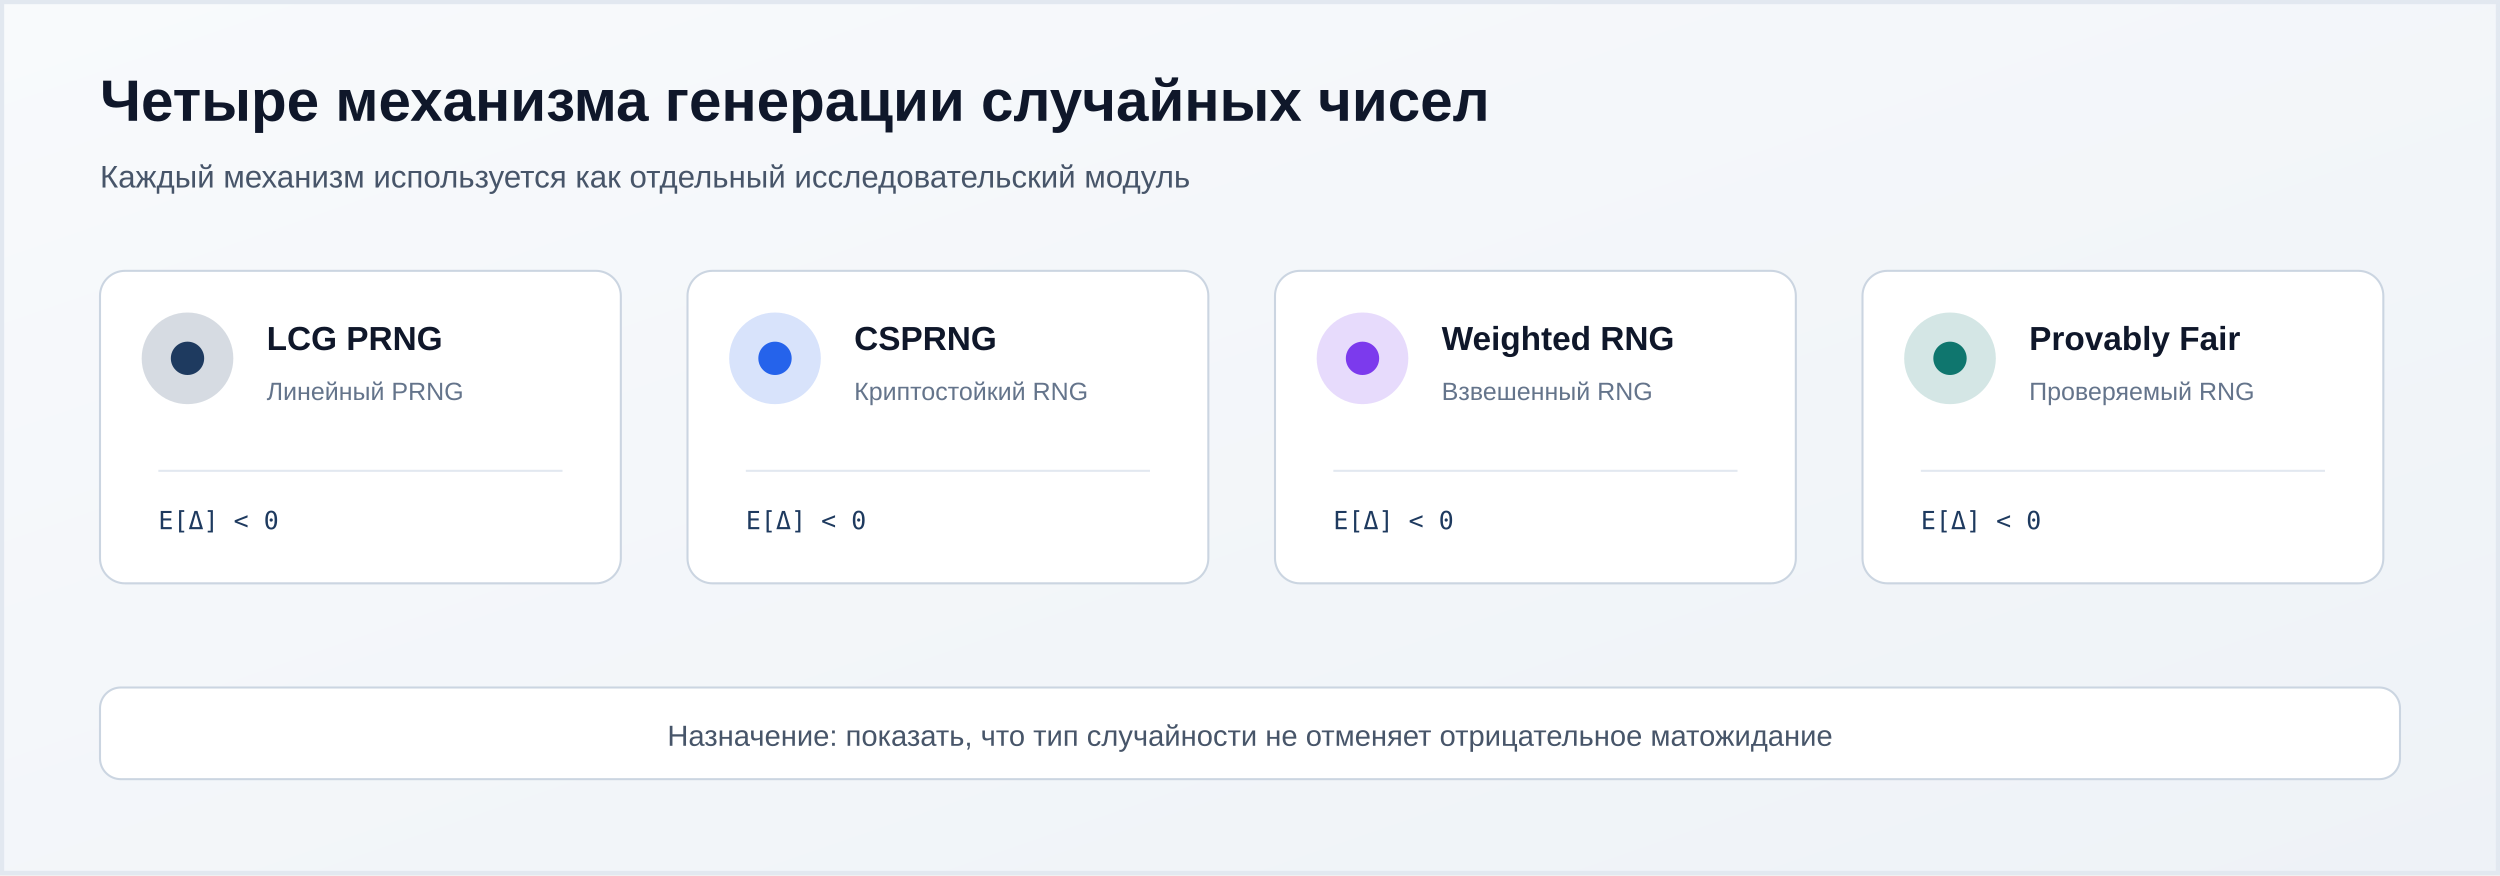
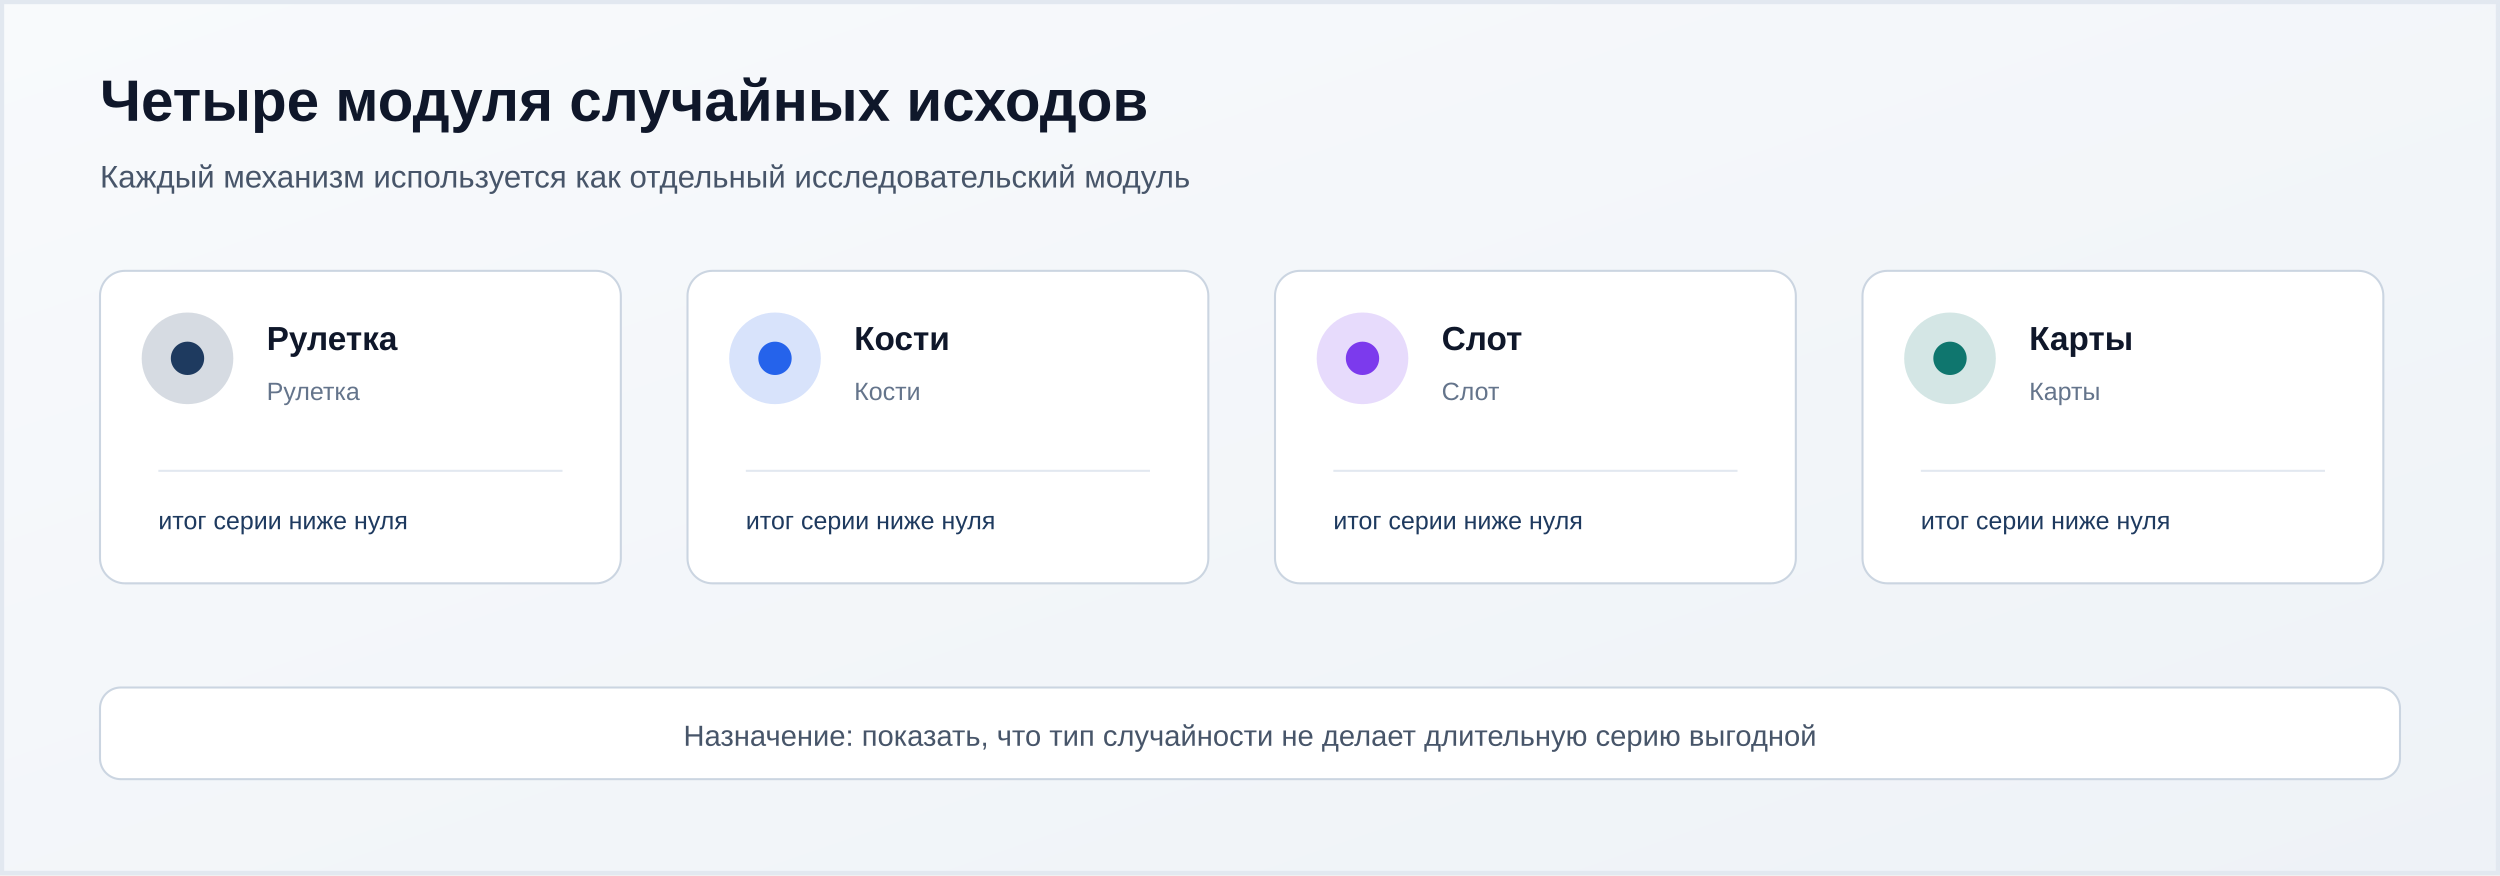
<svg xmlns="http://www.w3.org/2000/svg" viewBox="0 0 1200 420" role="img">
  <defs>
    <linearGradient id="bg" x1="0" y1="0" x2="1" y2="1">
      <stop offset="0%" stop-color="#f8fafc" />
      <stop offset="100%" stop-color="#eef2f7" />
    </linearGradient>
    <marker id="arr" markerWidth="8" markerHeight="8" refX="7" refY="4" orient="auto">
      <path d="M0 0 L8 4 L0 8 Z" fill="#64748b" />
    </marker>
  </defs>
  <rect width="1200" height="420" fill="url(#bg)" />
  <rect x="1" y="1" width="1198" height="418" fill="none" stroke="#e2e8f0" stroke-width="2" />
-   <text x="48" y="58" font-family="Arial, sans-serif" font-size="28" font-weight="700" fill="#0f172a">Четыре механизма генерации случайных чисел</text>
+   <text x="48" y="58" font-family="Arial, sans-serif" font-size="28" font-weight="700" fill="#0f172a">Четыре модуля случайных исходов</text>
  <text x="48" y="90" font-family="Arial, sans-serif" font-size="15" fill="#475569">Каждый механизм используется как отдельный исследовательский модуль</text>
  <g transform="translate(48 130)">
    <rect width="250" height="150" rx="12" fill="#ffffff" stroke="#cbd5e1" />
    <circle cx="42" cy="42" r="22" fill="#1e3a5f" opacity="0.18" />
    <circle cx="42" cy="42" r="8" fill="#1e3a5f" />
-     <text x="80" y="38" font-family="Arial, sans-serif" font-size="16" font-weight="700" fill="#0f172a">LCG PRNG</text>
-     <text x="80" y="62" font-family="Arial, sans-serif" font-size="12" fill="#64748b">Линейный PRNG</text>
+     <text x="80" y="38" font-family="Arial, sans-serif" font-size="16" font-weight="700" fill="#0f172a">Рулетка</text>
+     <text x="80" y="62" font-family="Arial, sans-serif" font-size="12" fill="#64748b">Рулетка</text>
    <line x1="28" y1="96" x2="222" y2="96" stroke="#e2e8f0" />
-     <text x="28" y="124" font-family="Consolas, monospace" font-size="12" fill="#1e3a5f">E[Δ] &lt; 0</text>
+     <text x="28" y="124" font-family="Arial, sans-serif" font-size="12" fill="#1e3a5f">итог серии ниже нуля</text>
  </g>
  <g transform="translate(330 130)">
    <rect width="250" height="150" rx="12" fill="#ffffff" stroke="#cbd5e1" />
    <circle cx="42" cy="42" r="22" fill="#2563eb" opacity="0.18" />
    <circle cx="42" cy="42" r="8" fill="#2563eb" />
-     <text x="80" y="38" font-family="Arial, sans-serif" font-size="16" font-weight="700" fill="#0f172a">CSPRNG</text>
-     <text x="80" y="62" font-family="Arial, sans-serif" font-size="12" fill="#64748b">Криптостойкий RNG</text>
+     <text x="80" y="38" font-family="Arial, sans-serif" font-size="16" font-weight="700" fill="#0f172a">Кости</text>
+     <text x="80" y="62" font-family="Arial, sans-serif" font-size="12" fill="#64748b">Кости</text>
    <line x1="28" y1="96" x2="222" y2="96" stroke="#e2e8f0" />
-     <text x="28" y="124" font-family="Consolas, monospace" font-size="12" fill="#1e3a5f">E[Δ] &lt; 0</text>
+     <text x="28" y="124" font-family="Arial, sans-serif" font-size="12" fill="#1e3a5f">итог серии ниже нуля</text>
  </g>
  <g transform="translate(612 130)">
    <rect width="250" height="150" rx="12" fill="#ffffff" stroke="#cbd5e1" />
    <circle cx="42" cy="42" r="22" fill="#7c3aed" opacity="0.18" />
    <circle cx="42" cy="42" r="8" fill="#7c3aed" />
-     <text x="80" y="38" font-family="Arial, sans-serif" font-size="16" font-weight="700" fill="#0f172a">Weighted RNG</text>
-     <text x="80" y="62" font-family="Arial, sans-serif" font-size="12" fill="#64748b">Взвешенный RNG</text>
+     <text x="80" y="38" font-family="Arial, sans-serif" font-size="16" font-weight="700" fill="#0f172a">Слот</text>
+     <text x="80" y="62" font-family="Arial, sans-serif" font-size="12" fill="#64748b">Слот</text>
    <line x1="28" y1="96" x2="222" y2="96" stroke="#e2e8f0" />
-     <text x="28" y="124" font-family="Consolas, monospace" font-size="12" fill="#1e3a5f">E[Δ] &lt; 0</text>
+     <text x="28" y="124" font-family="Arial, sans-serif" font-size="12" fill="#1e3a5f">итог серии ниже нуля</text>
  </g>
  <g transform="translate(894 130)">
    <rect width="250" height="150" rx="12" fill="#ffffff" stroke="#cbd5e1" />
    <circle cx="42" cy="42" r="22" fill="#0f766e" opacity="0.18" />
    <circle cx="42" cy="42" r="8" fill="#0f766e" />
-     <text x="80" y="38" font-family="Arial, sans-serif" font-size="16" font-weight="700" fill="#0f172a">Provably Fair</text>
-     <text x="80" y="62" font-family="Arial, sans-serif" font-size="12" fill="#64748b">Проверяемый RNG</text>
+     <text x="80" y="38" font-family="Arial, sans-serif" font-size="16" font-weight="700" fill="#0f172a">Карты</text>
+     <text x="80" y="62" font-family="Arial, sans-serif" font-size="12" fill="#64748b">Карты</text>
    <line x1="28" y1="96" x2="222" y2="96" stroke="#e2e8f0" />
-     <text x="28" y="124" font-family="Consolas, monospace" font-size="12" fill="#1e3a5f">E[Δ] &lt; 0</text>
+     <text x="28" y="124" font-family="Arial, sans-serif" font-size="12" fill="#1e3a5f">итог серии ниже нуля</text>
  </g>
  <rect x="48" y="330" width="1104" height="44" rx="10" fill="#ffffff" stroke="#cbd5e1" />
-   <text x="600" y="358" text-anchor="middle" font-family="Arial, sans-serif" font-size="14" fill="#475569">Назначение: показать, что тип случайности не отменяет отрицательное матожидание</text>
+   <text x="600" y="358" text-anchor="middle" font-family="Arial, sans-serif" font-size="14" fill="#475569">Назначение: показать, что тип случайности не делает длительную серию выгодной</text>
</svg>
